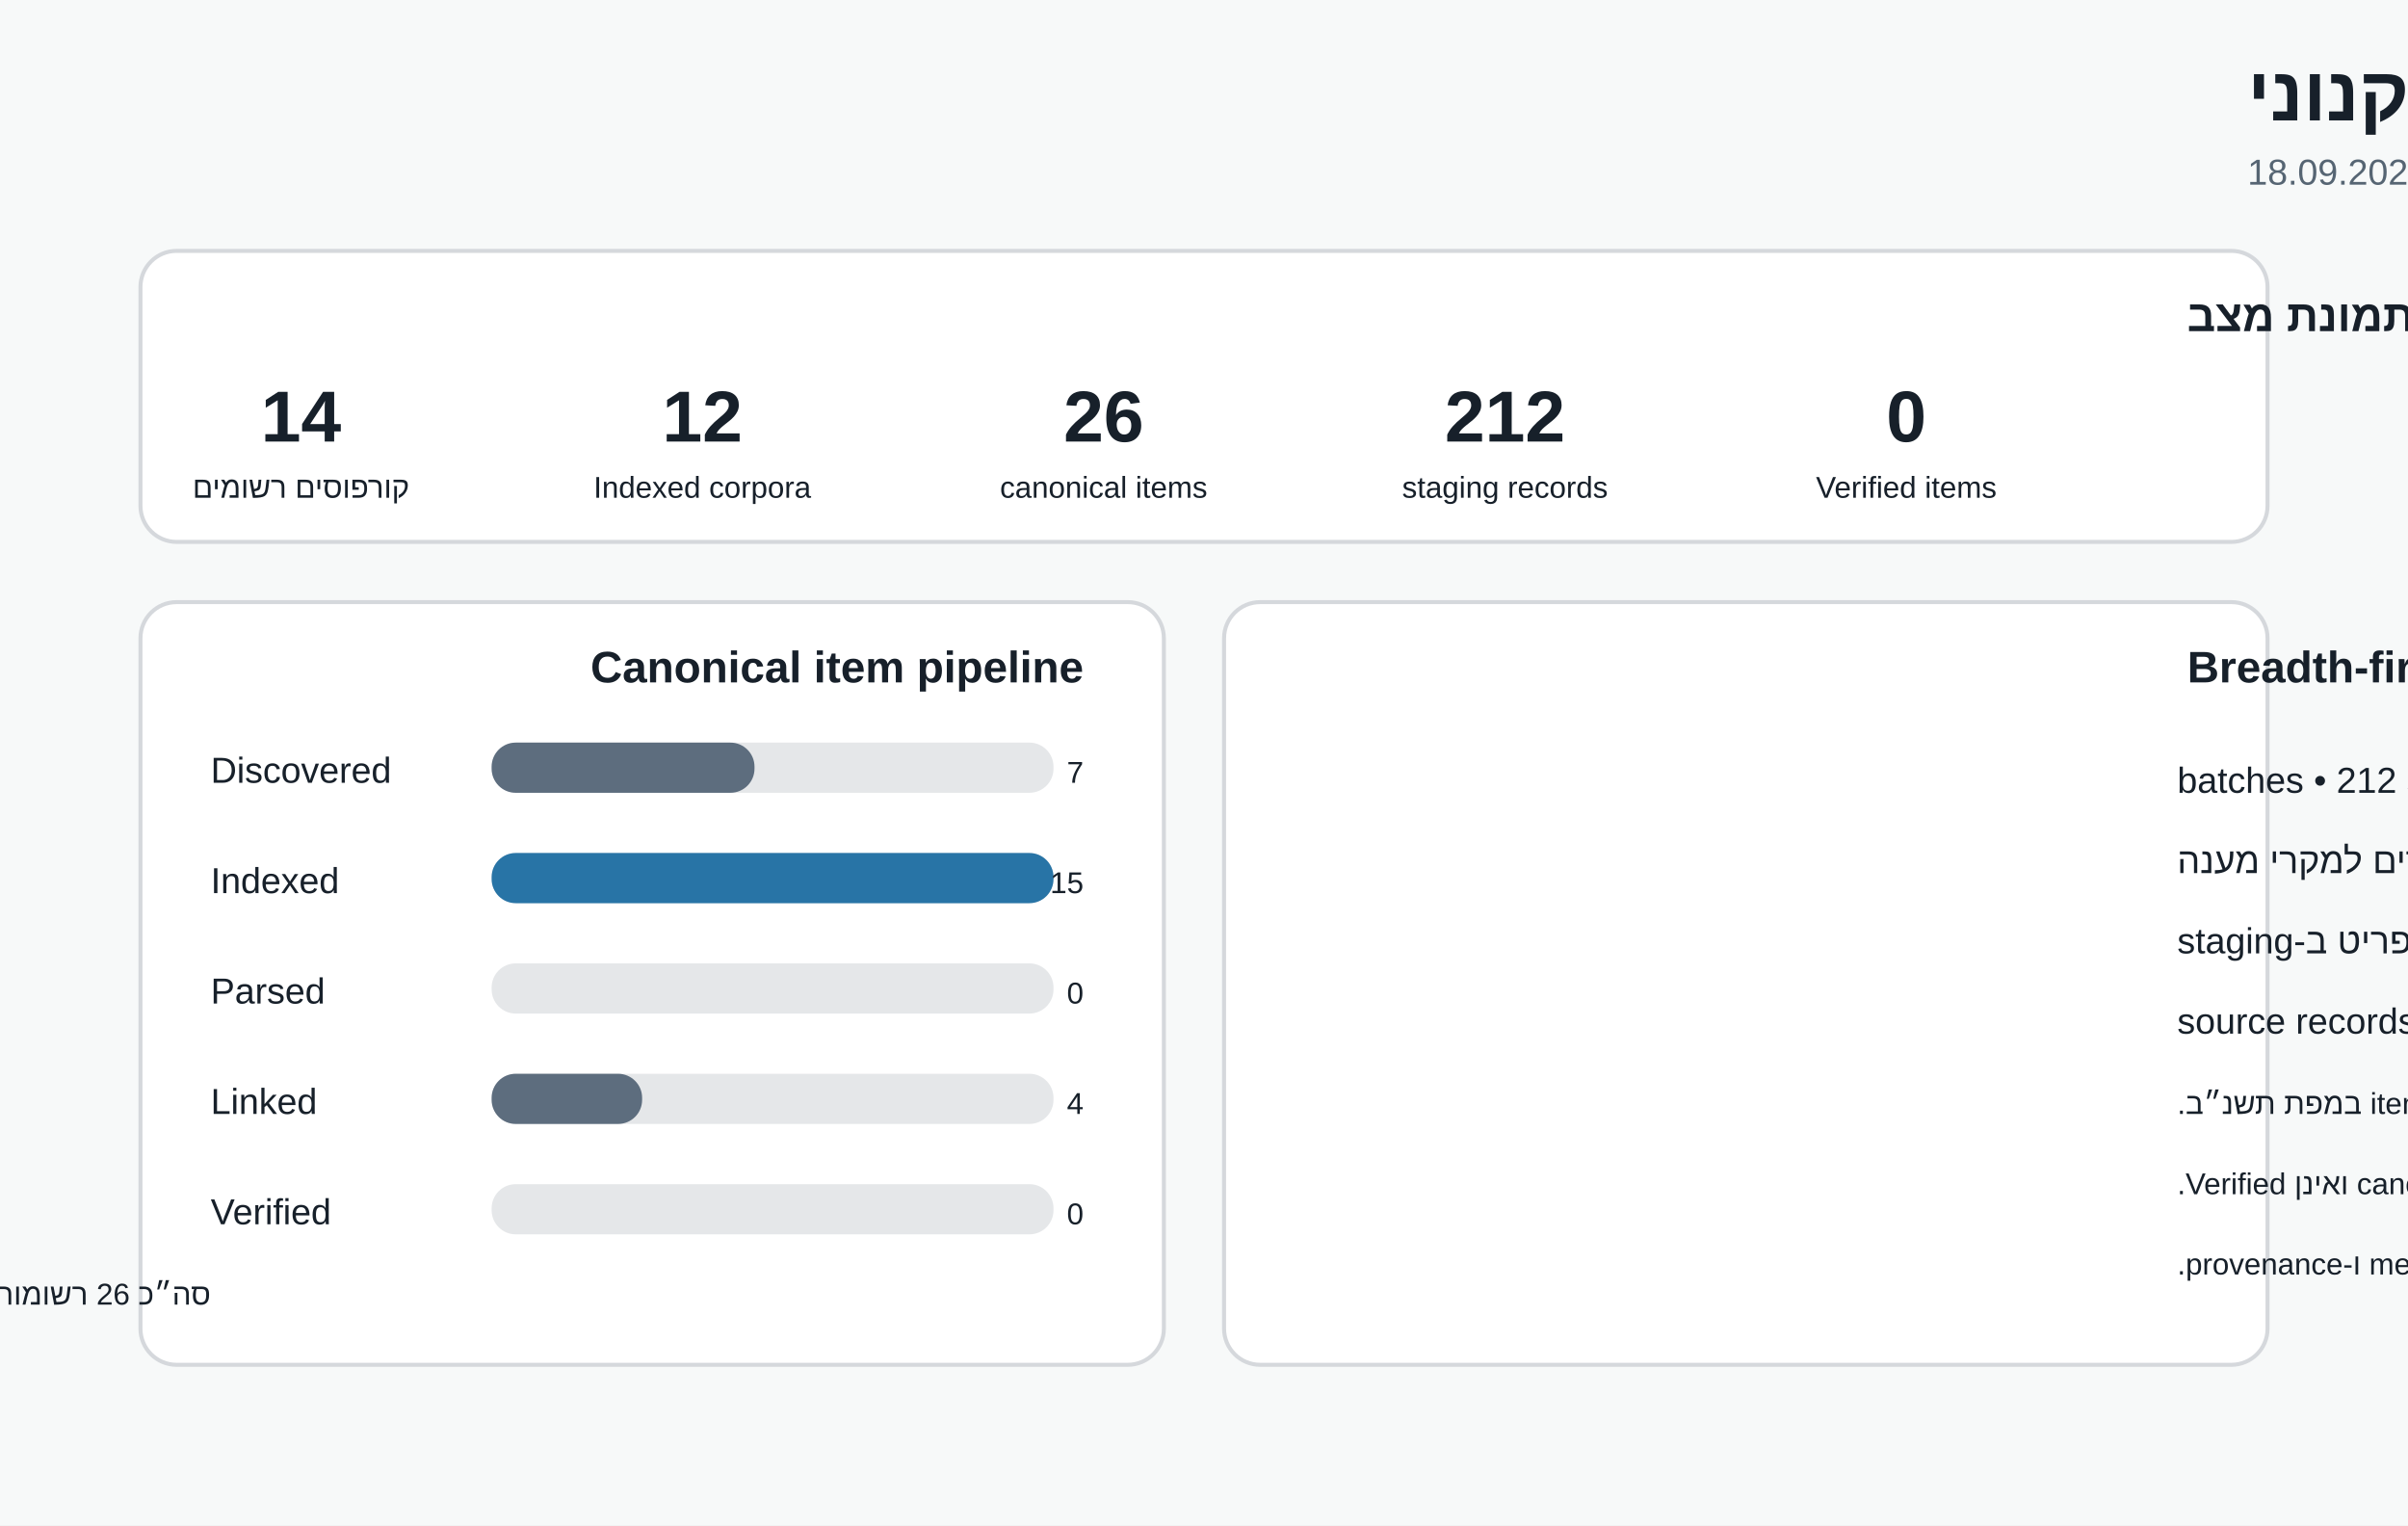
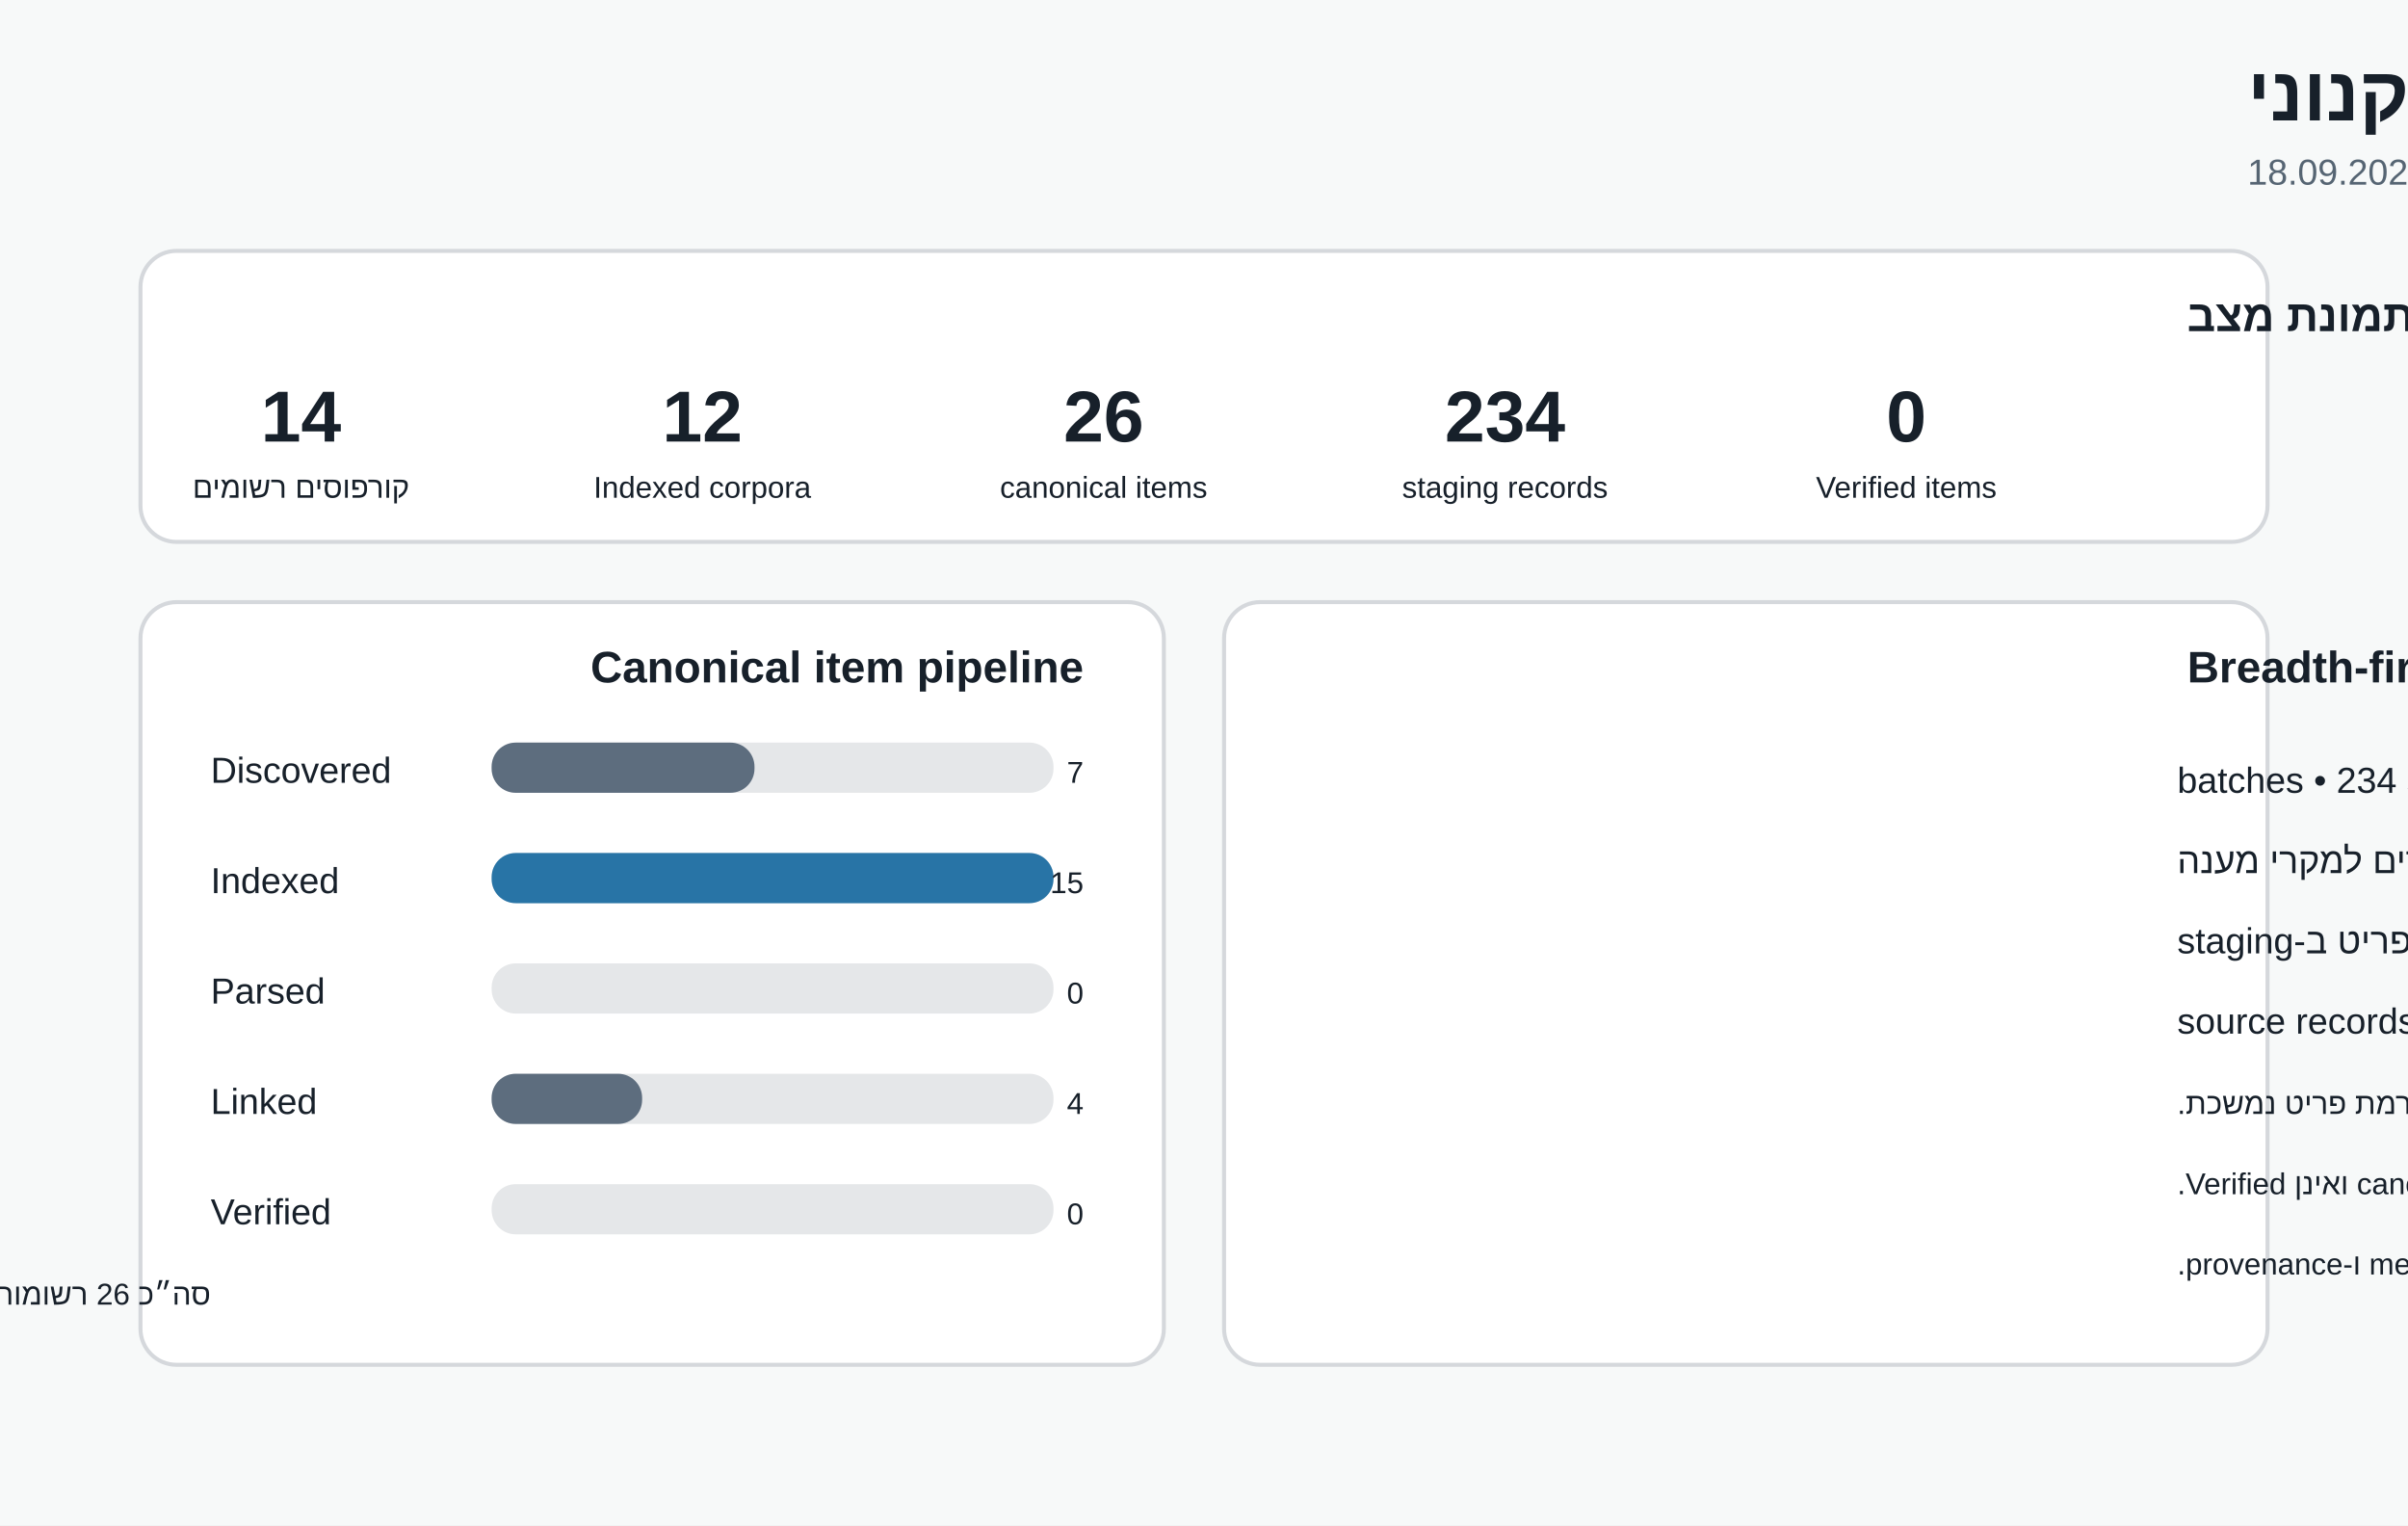
<svg xmlns="http://www.w3.org/2000/svg" width="1200" height="760" viewBox="0 0 1200 760">
  <style>text{font-family:Arial,'Noto Sans Hebrew',sans-serif;fill:#17202a}.title{font-size:38px;font-weight:700}.sub{font-size:18px;fill:#566573}.h{font-size:22px;font-weight:700}.n{font-size:36px;font-weight:700}.small{font-size:15px}.label{font-size:18px}.card{fill:#fff;stroke:#d5d8dc;stroke-width:2}.bg{fill:#f7f9f9}.barbg{fill:#e5e7e9}.b1{fill:#5d6d7e}.b2{fill:#2874a6}</style>
  <rect class="bg" width="1200" height="760" />
  <text x="1120" y="60" text-anchor="end" class="title" direction="rtl">מענה לדורות | יקום הרבי — מצב קנוני</text>
  <text x="1120" y="92" text-anchor="end" class="sub" direction="rtl">נתונים מגובים בלבד • staging נפרד מהקנון • 18.09.2026</text>
  <rect x="70" y="125" width="1060" height="145" rx="18" class="card" />
  <text x="1090" y="165" text-anchor="end" class="h" direction="rtl">תמונת מצב</text>
  <text x="150" y="220" text-anchor="middle" class="n">14</text>
  <text x="150" y="248" text-anchor="middle" class="small" direction="rtl">קורפוסים רשומים</text>
  <text x="350" y="220" text-anchor="middle" class="n">12</text>
  <text x="350" y="248" text-anchor="middle" class="small">Indexed corpora</text>
  <text x="550" y="220" text-anchor="middle" class="n">26</text>
  <text x="550" y="248" text-anchor="middle" class="small">canonical items</text>
-   <text x="750" y="220" text-anchor="middle" class="n">212</text>
+   <text x="750" y="220" text-anchor="middle" class="n">234</text>
  <text x="750" y="248" text-anchor="middle" class="small">staging records</text>
  <text x="950" y="220" text-anchor="middle" class="n">0</text>
  <text x="950" y="248" text-anchor="middle" class="small">Verified items</text>
  <rect x="70" y="300" width="510" height="380" rx="18" class="card" />
  <text x="540" y="340" text-anchor="end" class="h">Canonical item pipeline</text>
  <text x="105" y="390" class="label">Discovered</text>
  <rect x="245" y="370" width="280" height="25" rx="12" class="barbg" />
  <rect x="245" y="370" width="131" height="25" rx="12" class="b1" />
  <text x="540" y="390" text-anchor="end" class="small">7</text>
  <text x="105" y="445" class="label">Indexed</text>
  <rect x="245" y="425" width="280" height="25" rx="12" class="barbg" />
  <rect x="245" y="425" width="280" height="25" rx="12" class="b2" />
  <text x="540" y="445" text-anchor="end" class="small">15</text>
  <text x="105" y="500" class="label">Parsed</text>
  <rect x="245" y="480" width="280" height="25" rx="12" class="barbg" />
  <text x="540" y="500" text-anchor="end" class="small">0</text>
  <text x="105" y="555" class="label">Linked</text>
  <rect x="245" y="535" width="280" height="25" rx="12" class="barbg" />
  <rect x="245" y="535" width="75" height="25" rx="12" class="b1" />
  <text x="540" y="555" text-anchor="end" class="small">4</text>
  <text x="105" y="610" class="label">Verified</text>
  <rect x="245" y="590" width="280" height="25" rx="12" class="barbg" />
  <text x="540" y="610" text-anchor="end" class="small">0</text>
  <text x="105" y="650" class="small" direction="rtl">סה״כ 26 רשומות item-level קנוניות.</text>
  <rect x="610" y="300" width="520" height="380" rx="18" class="card" />
  <text x="1090" y="340" text-anchor="end" class="h" direction="rtl">Breadth-first discovery</text>
-   <text x="1085" y="395" text-anchor="end" class="label" direction="rtl">23 batches • 212 staging records</text>
-   <text x="1085" y="435" text-anchor="end" class="label" direction="rtl">167 מועמדים למקרי מענה</text>
-   <text x="1085" y="475" text-anchor="end" class="label" direction="rtl">36 עדי־אודיו ברמת פריט ב-staging</text>
+   <text x="1085" y="395" text-anchor="end" class="label" direction="rtl">29 batches • 234 staging records</text>
+   <text x="1085" y="435" text-anchor="end" class="label" direction="rtl">180 מועמדים למקרי מענה</text>
+   <text x="1085" y="475" text-anchor="end" class="label" direction="rtl">55 עדי־אודיו ברמת פריט ב-staging</text>
  <text x="1085" y="515" text-anchor="end" class="label" direction="rtl">לפחות 25,906 source records / manifestations</text>
-   <text x="1085" y="555" text-anchor="end" class="small" direction="rtl">Sichos Kodesh Audio: 4,700+ הקלטות; 72 items במפת תשנ״ב.</text>
+   <text x="1085" y="555" text-anchor="end" class="small" direction="rtl">Sichos Kodesh Audio: 4,700+ הקלטות; קליטה ברמת פריט נמשכת.</text>
  <text x="1085" y="595" text-anchor="end" class="small" direction="rtl">ספירות inventory אינן canonical items ואינן Verified.</text>
  <text x="1085" y="635" text-anchor="end" class="small" direction="rtl">מדיה מוגנת אינה מועתקת; נשמרים metadata, locators ו-provenance.</text>
</svg>
